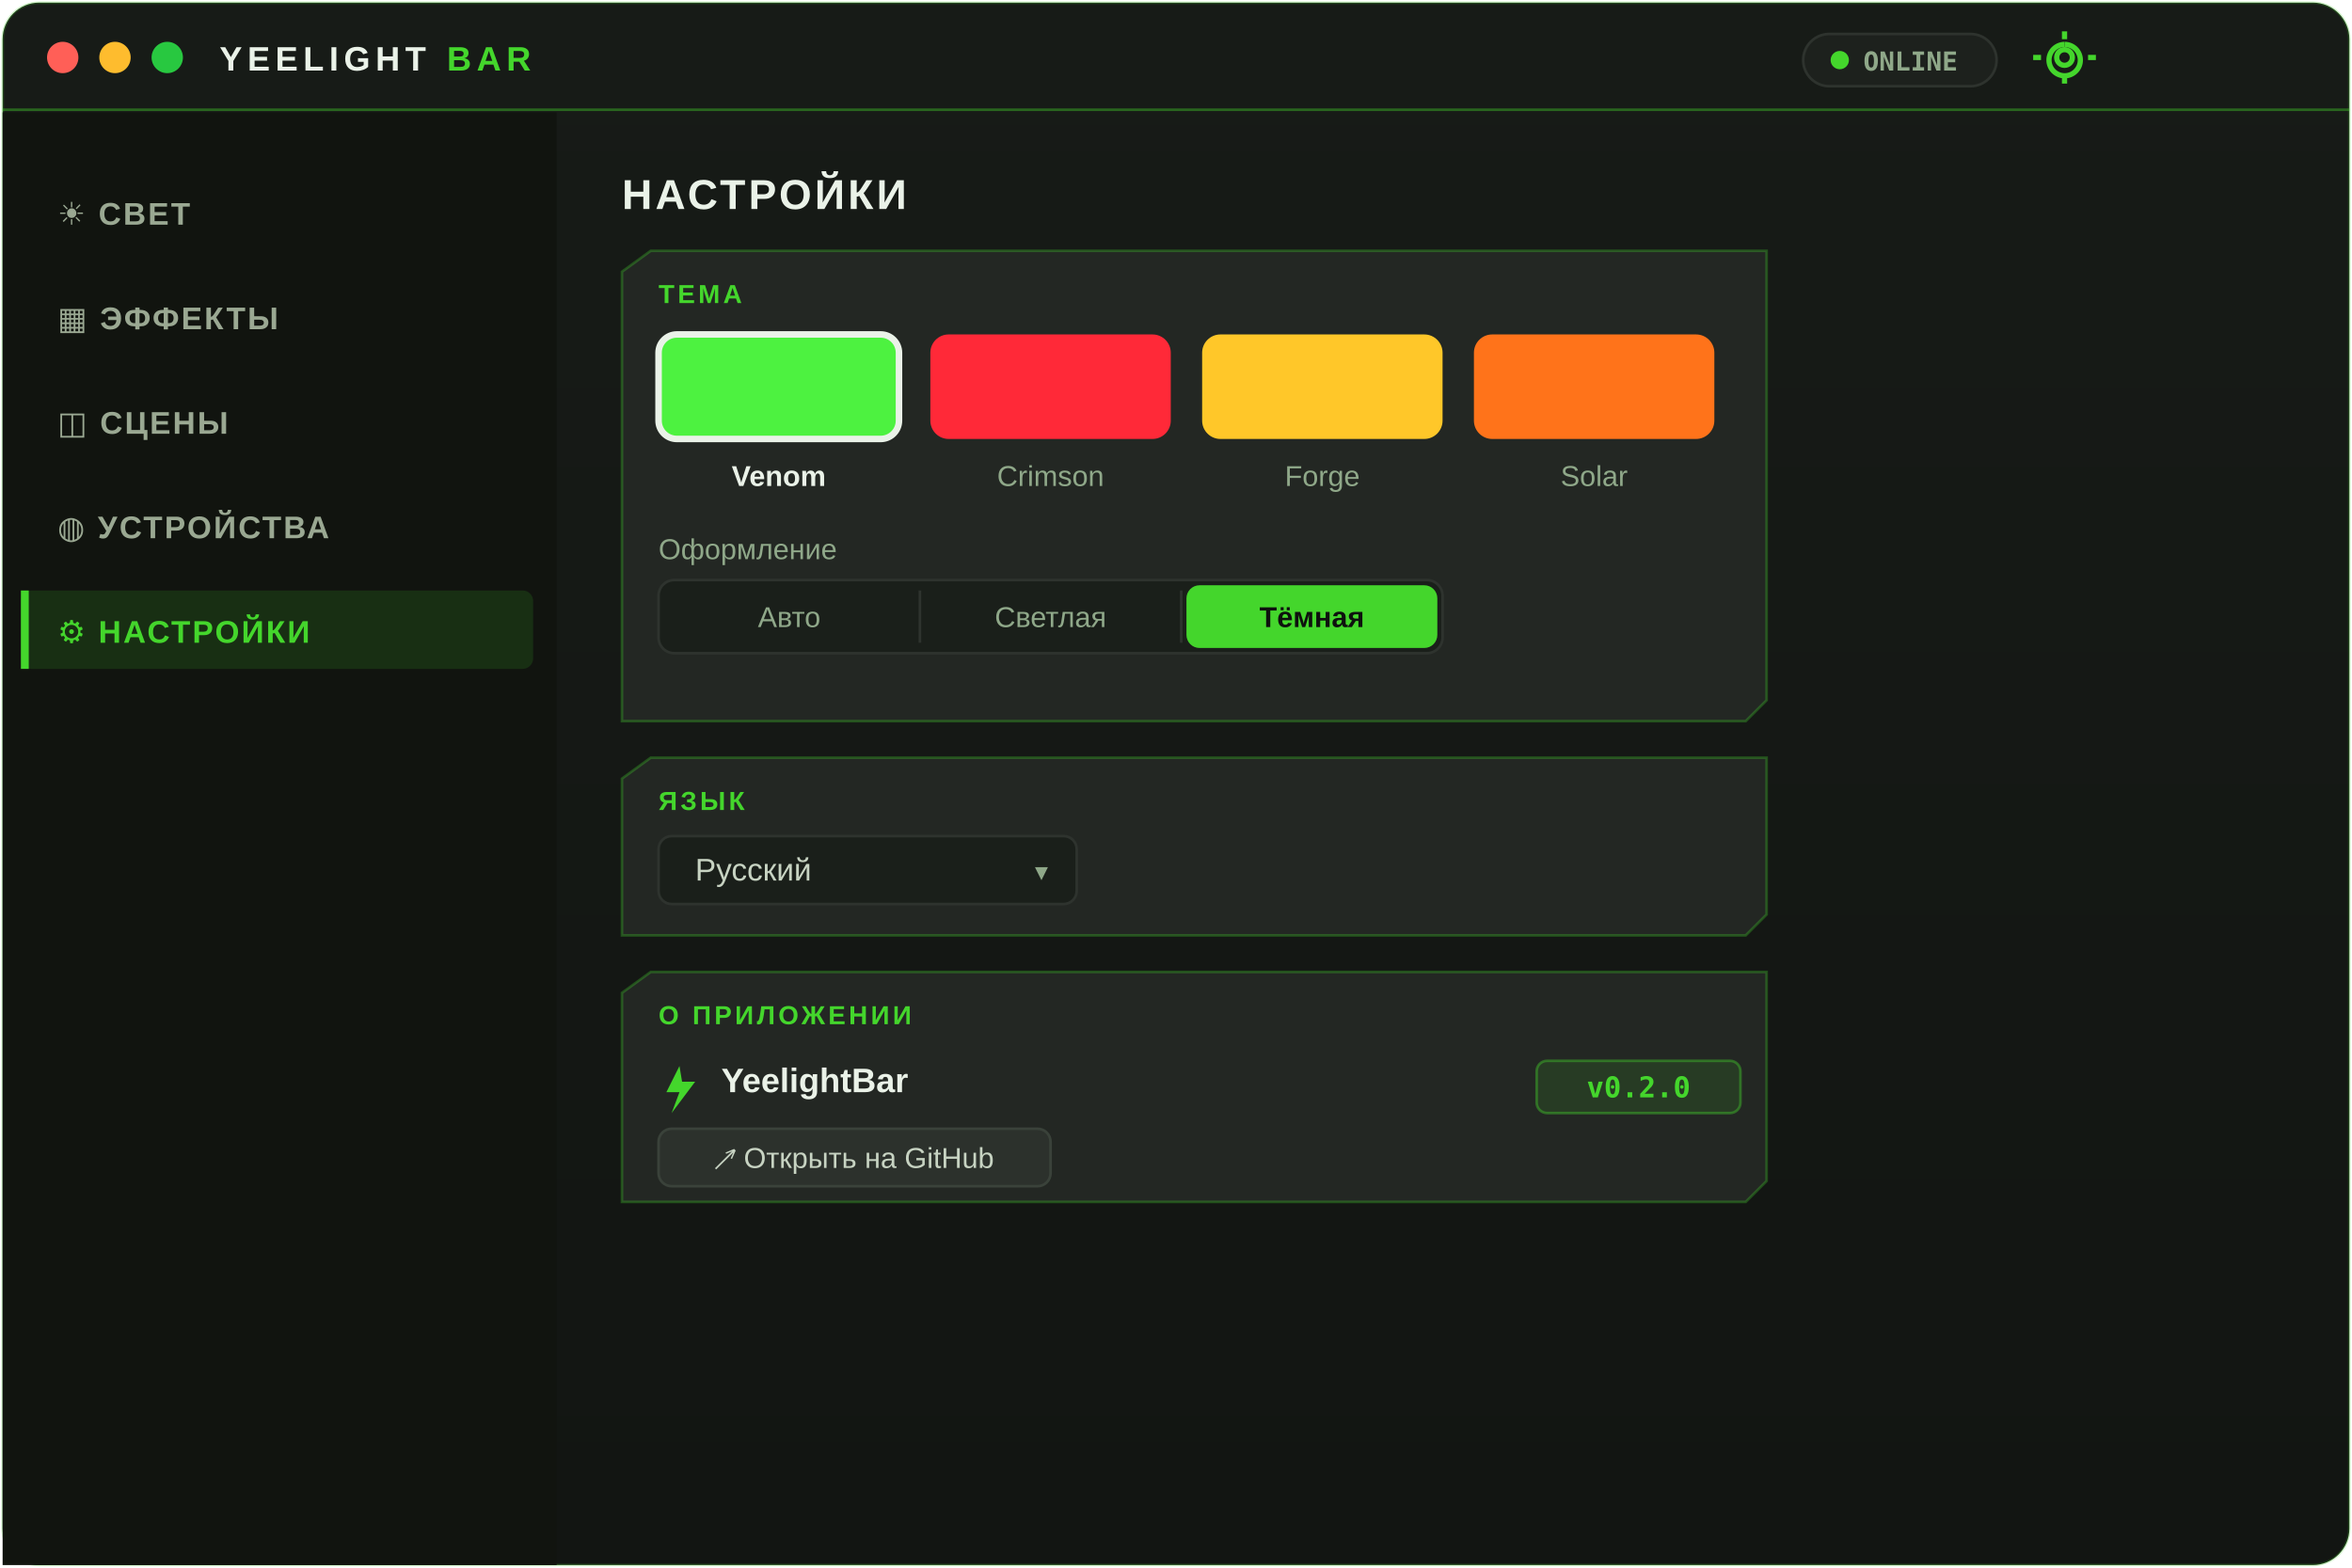
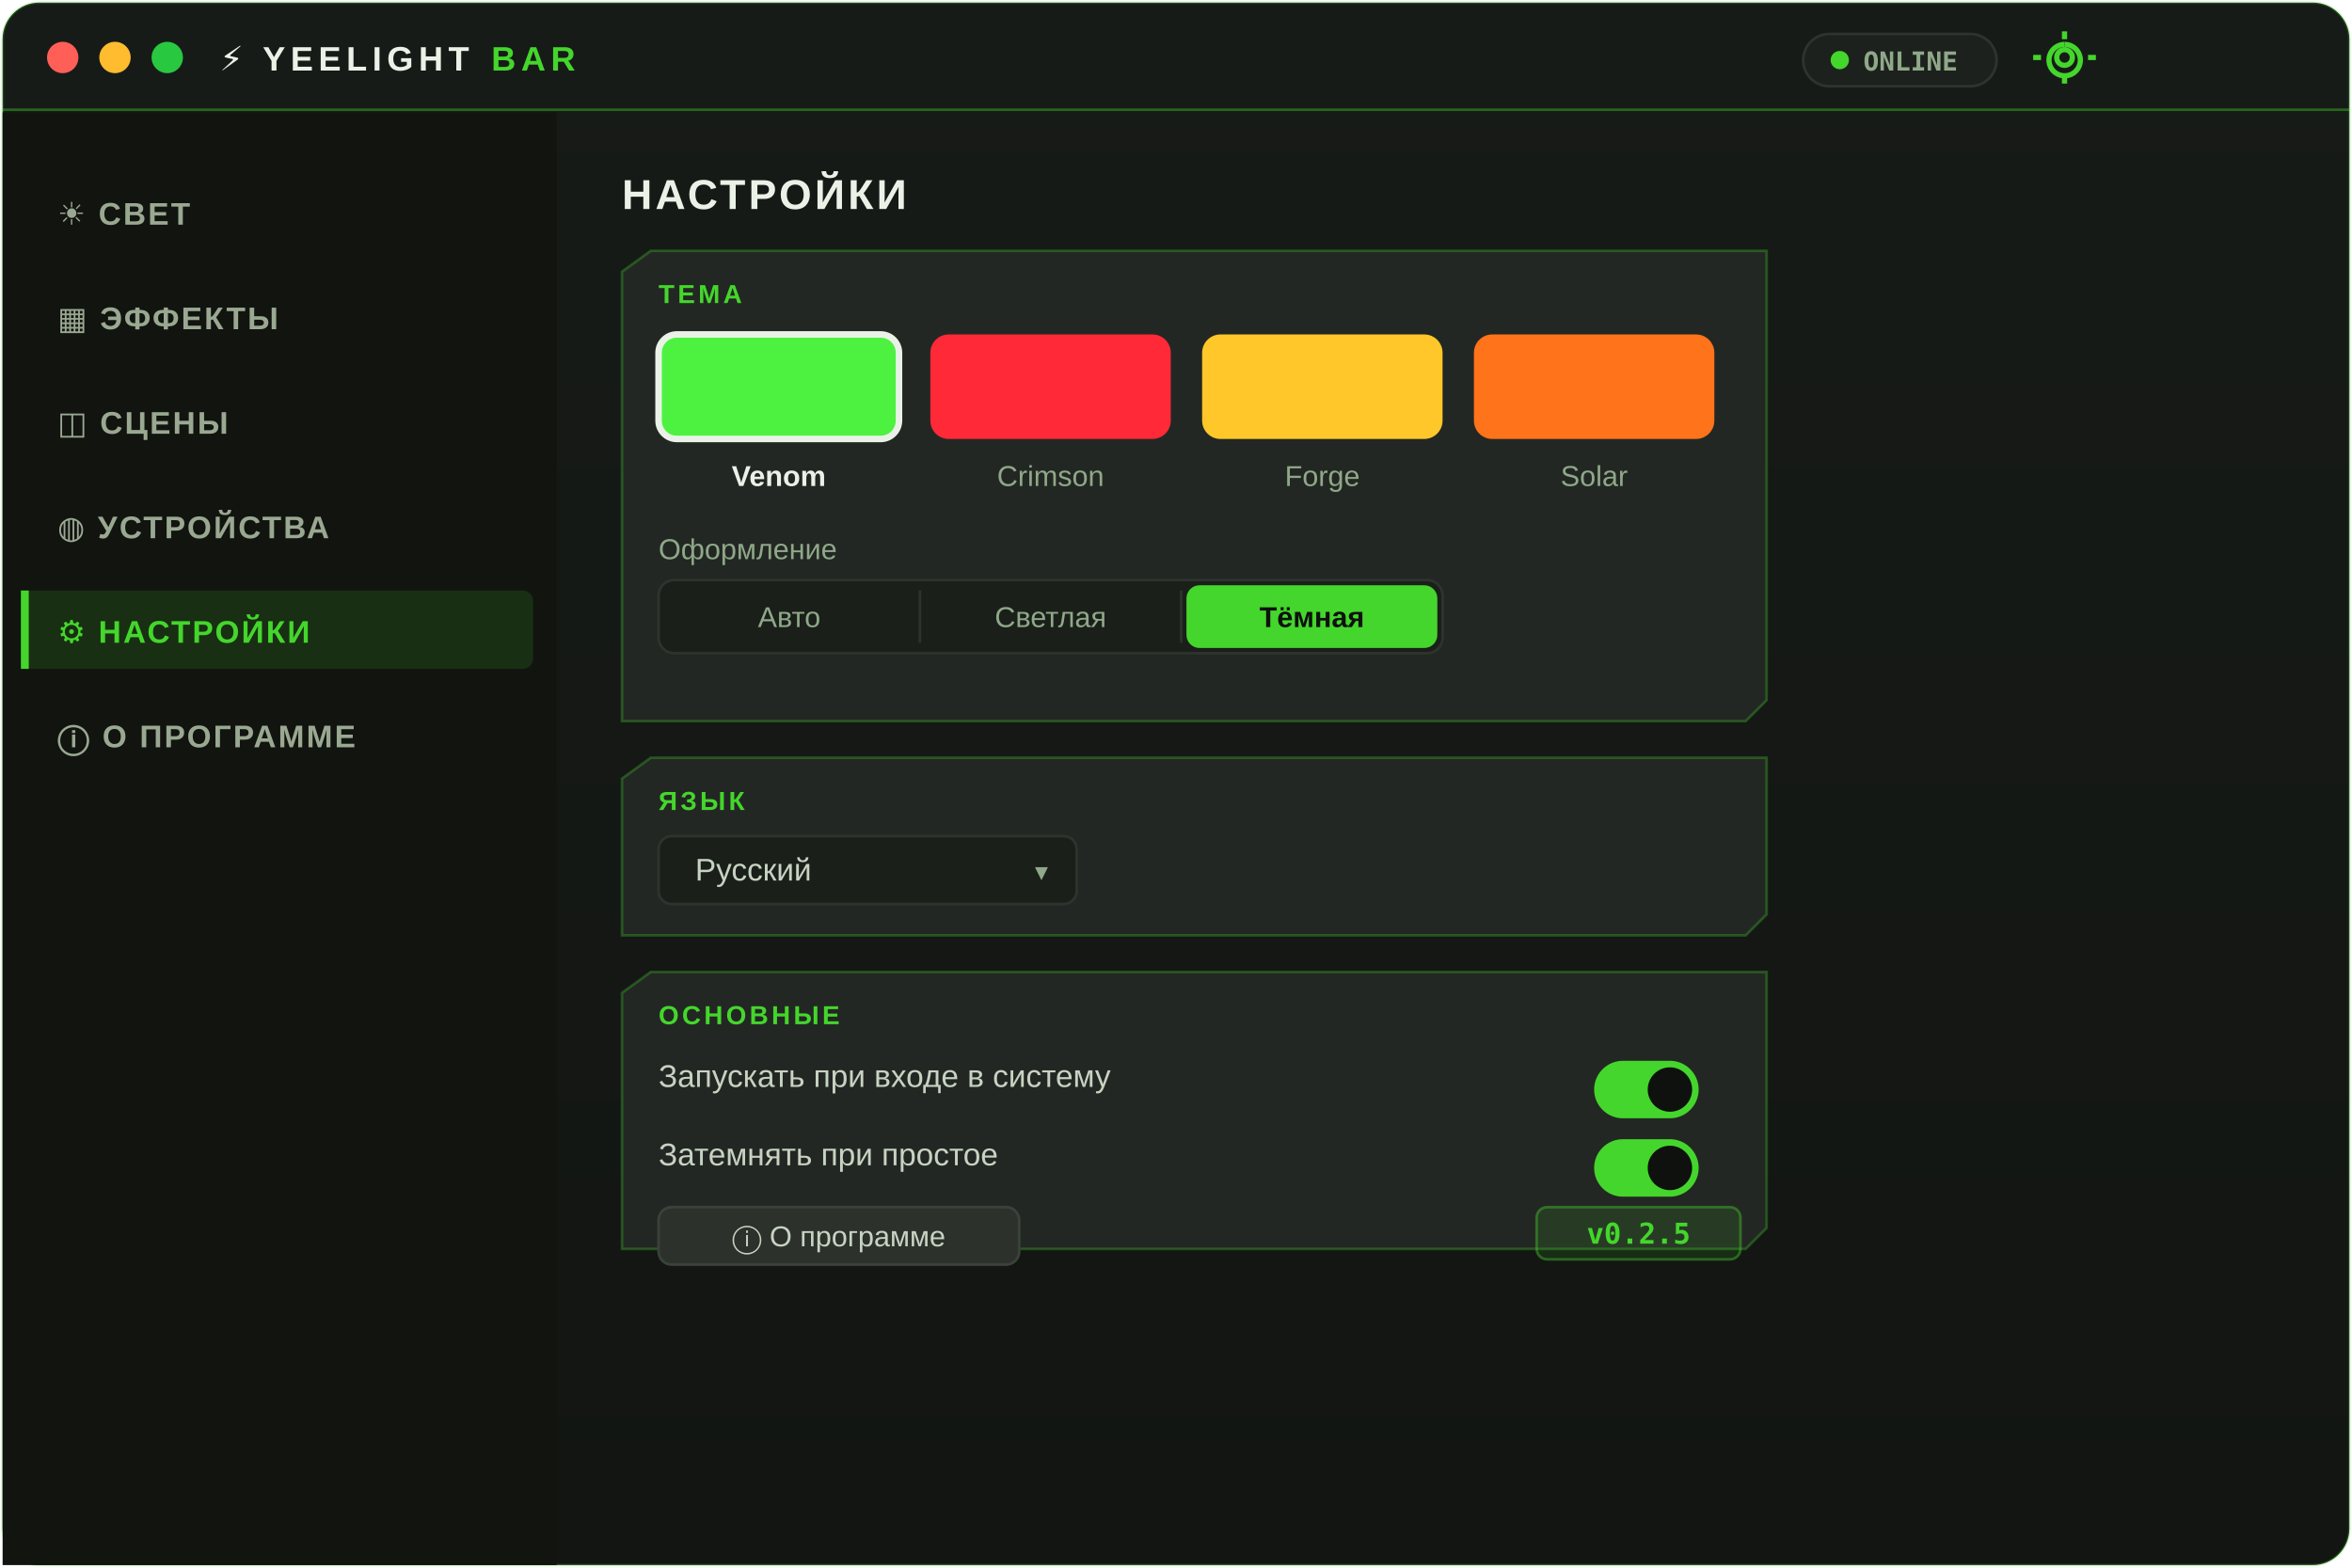
<svg xmlns="http://www.w3.org/2000/svg" width="100%" viewBox="0 0 900 600" role="img">
  <defs>
    <linearGradient id="winS" x1="0" y1="0" x2="0" y2="1">
      <stop offset="0" stop-color="#171B17" />
      <stop offset="1" stop-color="#121512" />
    </linearGradient>
  </defs>
  <rect x="1" y="1" width="898" height="598" rx="14" fill="url(#winS)" stroke="#44D62C" stroke-opacity="0.22" />
  <circle cx="24" cy="22" r="6" fill="#FF5F57" />
  <circle cx="44" cy="22" r="6" fill="#FEBC2E" />
  <circle cx="64" cy="22" r="6" fill="#28C840" />
-   <text x="84" y="27" font-family="Arial" font-size="13" font-weight="900" letter-spacing="2" fill="#EAF2E8">YEELIGHT</text>
-   <text x="171" y="27" font-family="Arial" font-size="13" font-weight="900" letter-spacing="2" fill="#44D62C">BAR</text>
+   <text x="84" y="27" font-family="Arial" font-size="13" font-weight="900" letter-spacing="2" fill="#EAF2E8">⚡ YEELIGHT</text>
+   <text x="188" y="27" font-family="Arial" font-size="13" font-weight="900" letter-spacing="2" fill="#44D62C">BAR</text>
  <rect x="690" y="13" width="74" height="20" rx="10" fill="#1d211d" stroke="#2e332e" />
  <circle cx="704" cy="23" r="3.5" fill="#44D62C" />
  <text x="713" y="27" font-family="monospace" font-size="10" font-weight="700" fill="#8FA889">ONLINE</text>
  <path d="M790 17 a6 6 0 1 0 0.1 0 M790 12 v3 M790 29 v3 M778 22 h3 M799 22 h3" stroke="#44D62C" fill="none" stroke-width="2" />
  <circle cx="790" cy="22" r="3" fill="none" stroke="#44D62C" stroke-width="2" />
  <line x1="1" y1="42" x2="899" y2="42" stroke="#44D62C" stroke-opacity="0.4" />
  <rect x="1" y="43" width="212" height="556" fill="#11140F" />
  <text x="22" y="86" font-family="Arial" font-size="12" font-weight="700" letter-spacing="0.8" fill="#9AA892">☀  СВЕТ</text>
  <text x="22" y="126" font-family="Arial" font-size="12" font-weight="700" letter-spacing="0.8" fill="#9AA892">▦  ЭФФЕКТЫ</text>
  <text x="22" y="166" font-family="Arial" font-size="12" font-weight="700" letter-spacing="0.8" fill="#9AA892">◫  СЦЕНЫ</text>
  <text x="22" y="206" font-family="Arial" font-size="12" font-weight="700" letter-spacing="0.8" fill="#9AA892">◍  УСТРОЙСТВА</text>
  <rect x="8" y="226" width="196" height="30" rx="4" fill="#44D62C" fill-opacity="0.14" />
  <rect x="8" y="226" width="3" height="30" fill="#44D62C" />
  <text x="22" y="246" font-family="Arial" font-size="12" font-weight="700" letter-spacing="0.8" fill="#44D62C">⚙  НАСТРОЙКИ</text>
+   <text x="22" y="286" font-family="Arial" font-size="12" font-weight="700" letter-spacing="0.8" fill="#9AA892">ⓘ  О ПРОГРАММЕ</text>
  <text x="238" y="80" font-family="Arial" font-size="16" font-weight="900" letter-spacing="1.2" fill="#EAF2E8">НАСТРОЙКИ</text>
  <path d="M249 96 L676 96 L676 268 L668 276 L238 276 L238 104 Z" fill="#232723" stroke="#44D62C" stroke-opacity="0.3" />
  <text x="252" y="116" font-family="Arial" font-size="10" font-weight="900" letter-spacing="1.2" fill="#44D62C">ТЕМА</text>
  <g font-family="Arial">
    <rect x="252" y="128" width="92" height="40" rx="7" fill="#4DF240" />
    <rect x="252" y="128" width="92" height="40" rx="7" fill="none" stroke="#EAF2E8" stroke-width="2.5" />
    <text x="298" y="186" text-anchor="middle" font-size="11" font-weight="700" fill="#EAF2E8">Venom</text>
    <rect x="356" y="128" width="92" height="40" rx="7" fill="#FF2938" />
    <text x="402" y="186" text-anchor="middle" font-size="11" fill="#8FA889">Crimson</text>
    <rect x="460" y="128" width="92" height="40" rx="7" fill="#FFC729" />
    <text x="506" y="186" text-anchor="middle" font-size="11" fill="#8FA889">Forge</text>
    <rect x="564" y="128" width="92" height="40" rx="7" fill="#FF731A" />
    <text x="610" y="186" text-anchor="middle" font-size="11" fill="#8FA889">Solar</text>
  </g>
  <text x="252" y="214" font-family="Arial" font-size="11" fill="#8FA889">Оформление</text>
  <rect x="252" y="222" width="300" height="28" rx="6" fill="#1a1f1a" stroke="#2e332e" />
  <line x1="352" y1="226" x2="352" y2="246" stroke="#2e332e" />
  <line x1="452" y1="226" x2="452" y2="246" stroke="#2e332e" />
  <text x="302" y="240" text-anchor="middle" font-family="Arial" font-size="11" fill="#8FA889">Авто</text>
  <text x="402" y="240" text-anchor="middle" font-family="Arial" font-size="11" fill="#8FA889">Светлая</text>
  <rect x="454" y="224" width="96" height="24" rx="5" fill="#44D62C" />
  <text x="502" y="240" text-anchor="middle" font-family="Arial" font-size="11" font-weight="700" fill="#0E110E">Тёмная</text>
  <path d="M249 290 L676 290 L676 350 L668 358 L238 358 L238 298 Z" fill="#232723" stroke="#44D62C" stroke-opacity="0.3" />
  <text x="252" y="310" font-family="Arial" font-size="10" font-weight="900" letter-spacing="1.2" fill="#44D62C">ЯЗЫК</text>
  <rect x="252" y="320" width="160" height="26" rx="5" fill="#1a1f1a" stroke="#2e332e" />
  <text x="266" y="337" font-family="Arial" font-size="12" fill="#C7D3C2">Русский</text>
  <text x="396" y="337" font-family="Arial" font-size="10" fill="#8FA889">▾</text>
-   <path d="M249 372 L676 372 L676 452 L668 460 L238 460 L238 380 Z" fill="#232723" stroke="#44D62C" stroke-opacity="0.3" />
-   <text x="252" y="392" font-family="Arial" font-size="10" font-weight="900" letter-spacing="1.2" fill="#44D62C">О ПРИЛОЖЕНИИ</text>
-   <path d="M260 408 L255 418 L260 418 L257 426 L266 414 L261 414 Z" fill="#44D62C" />
-   <text x="276" y="418" font-family="Arial" font-size="13" font-weight="700" fill="#EAF2E8">YeelightBar</text>
-   <rect x="588" y="406" width="78" height="20" rx="4" fill="#44D62C" fill-opacity="0.12" stroke="#44D62C" stroke-opacity="0.4" />
-   <text x="627" y="420" text-anchor="middle" font-family="monospace" font-size="11" font-weight="700" fill="#44D62C">v0.2.0</text>
-   <rect x="252" y="432" width="150" height="22" rx="5" fill="#2C312C" stroke="#3a423a" />
-   <text x="327" y="447" text-anchor="middle" font-family="Arial" font-size="11" fill="#C7D3C2">↗ Открыть на GitHub</text>
+   <path d="M249 372 L676 372 L676 470 L668 478 L238 478 L238 380 Z" fill="#232723" stroke="#44D62C" stroke-opacity="0.3" />
+   <text x="252" y="392" font-family="Arial" font-size="10" font-weight="900" letter-spacing="1.2" fill="#44D62C">ОСНОВНЫЕ</text>
+   <text x="252" y="416" font-family="Arial" font-size="12" fill="#C7D3C2">Запускать при входе в систему</text>
+   <rect x="610" y="406" width="40" height="22" rx="11" fill="#44D62C" />
+   <circle cx="639" cy="417" r="8.5" fill="#0E110E" />
+   <text x="252" y="446" font-family="Arial" font-size="12" fill="#C7D3C2">Затемнять при простое</text>
+   <rect x="610" y="436" width="40" height="22" rx="11" fill="#44D62C" />
+   <circle cx="639" cy="447" r="8.5" fill="#0E110E" />
+   <rect x="252" y="462" width="138" height="22" rx="5" fill="#2C312C" stroke="#3a423a" />
+   <text x="321" y="477" text-anchor="middle" font-family="Arial" font-size="11" fill="#C7D3C2">ⓘ О программе</text>
+   <rect x="588" y="462" width="78" height="20" rx="4" fill="#44D62C" fill-opacity="0.12" stroke="#44D62C" stroke-opacity="0.4" />
+   <text x="627" y="476" text-anchor="middle" font-family="monospace" font-size="11" font-weight="700" fill="#44D62C">v0.2.5</text>
</svg>
